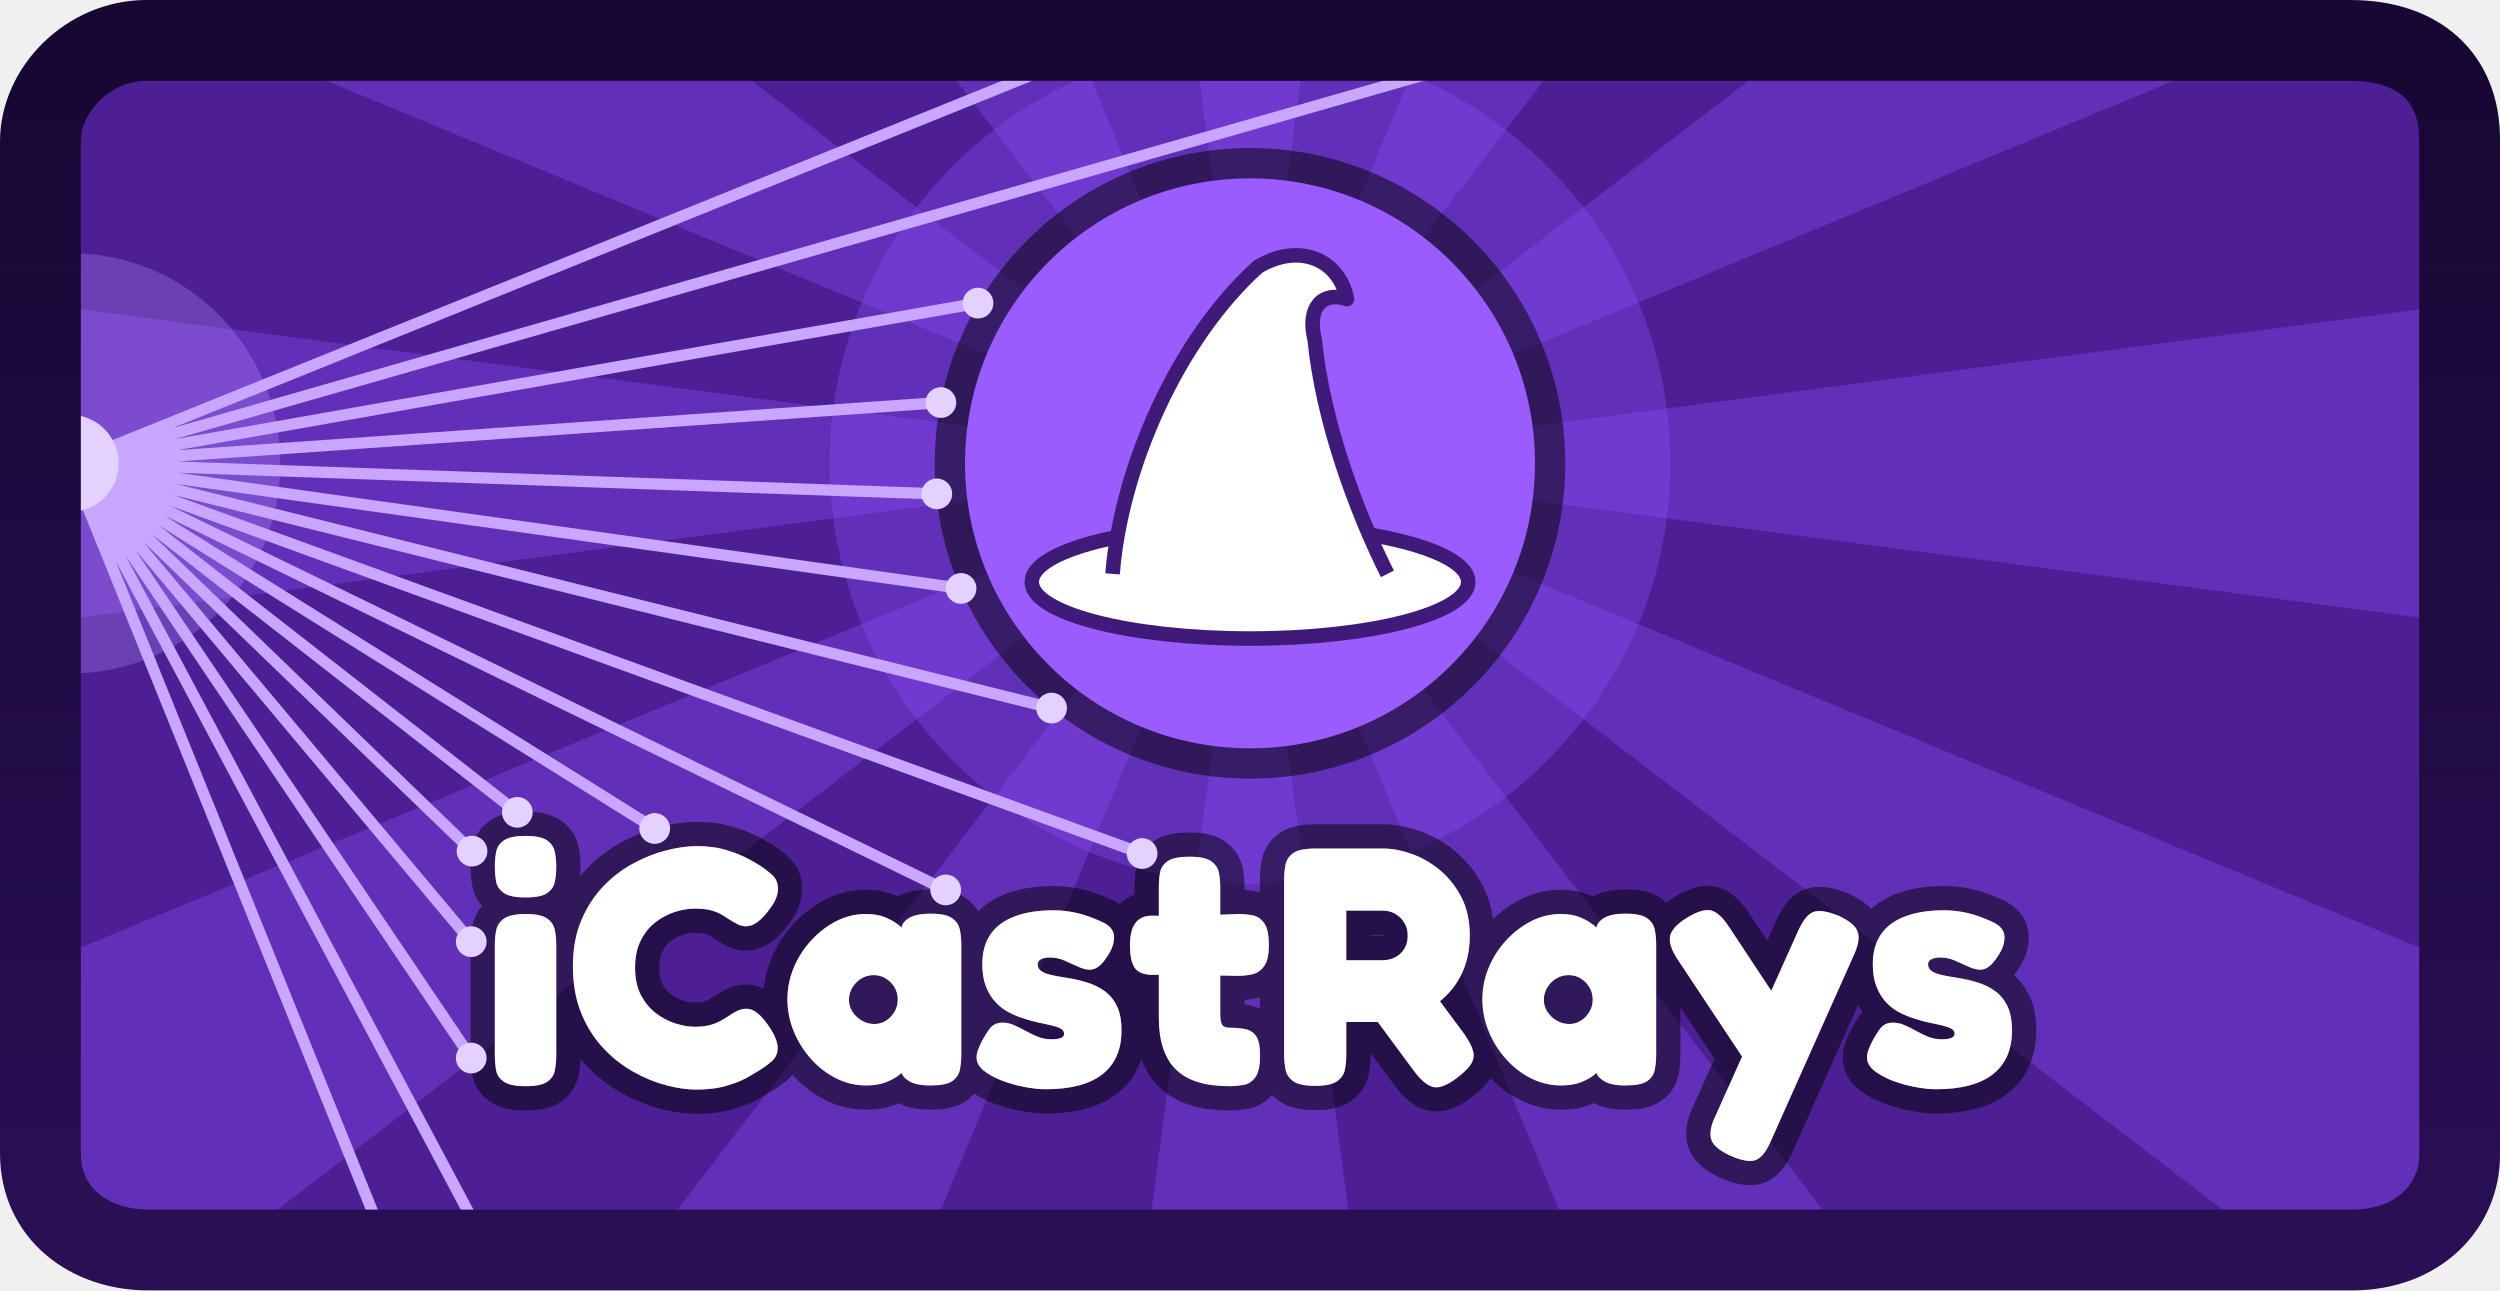
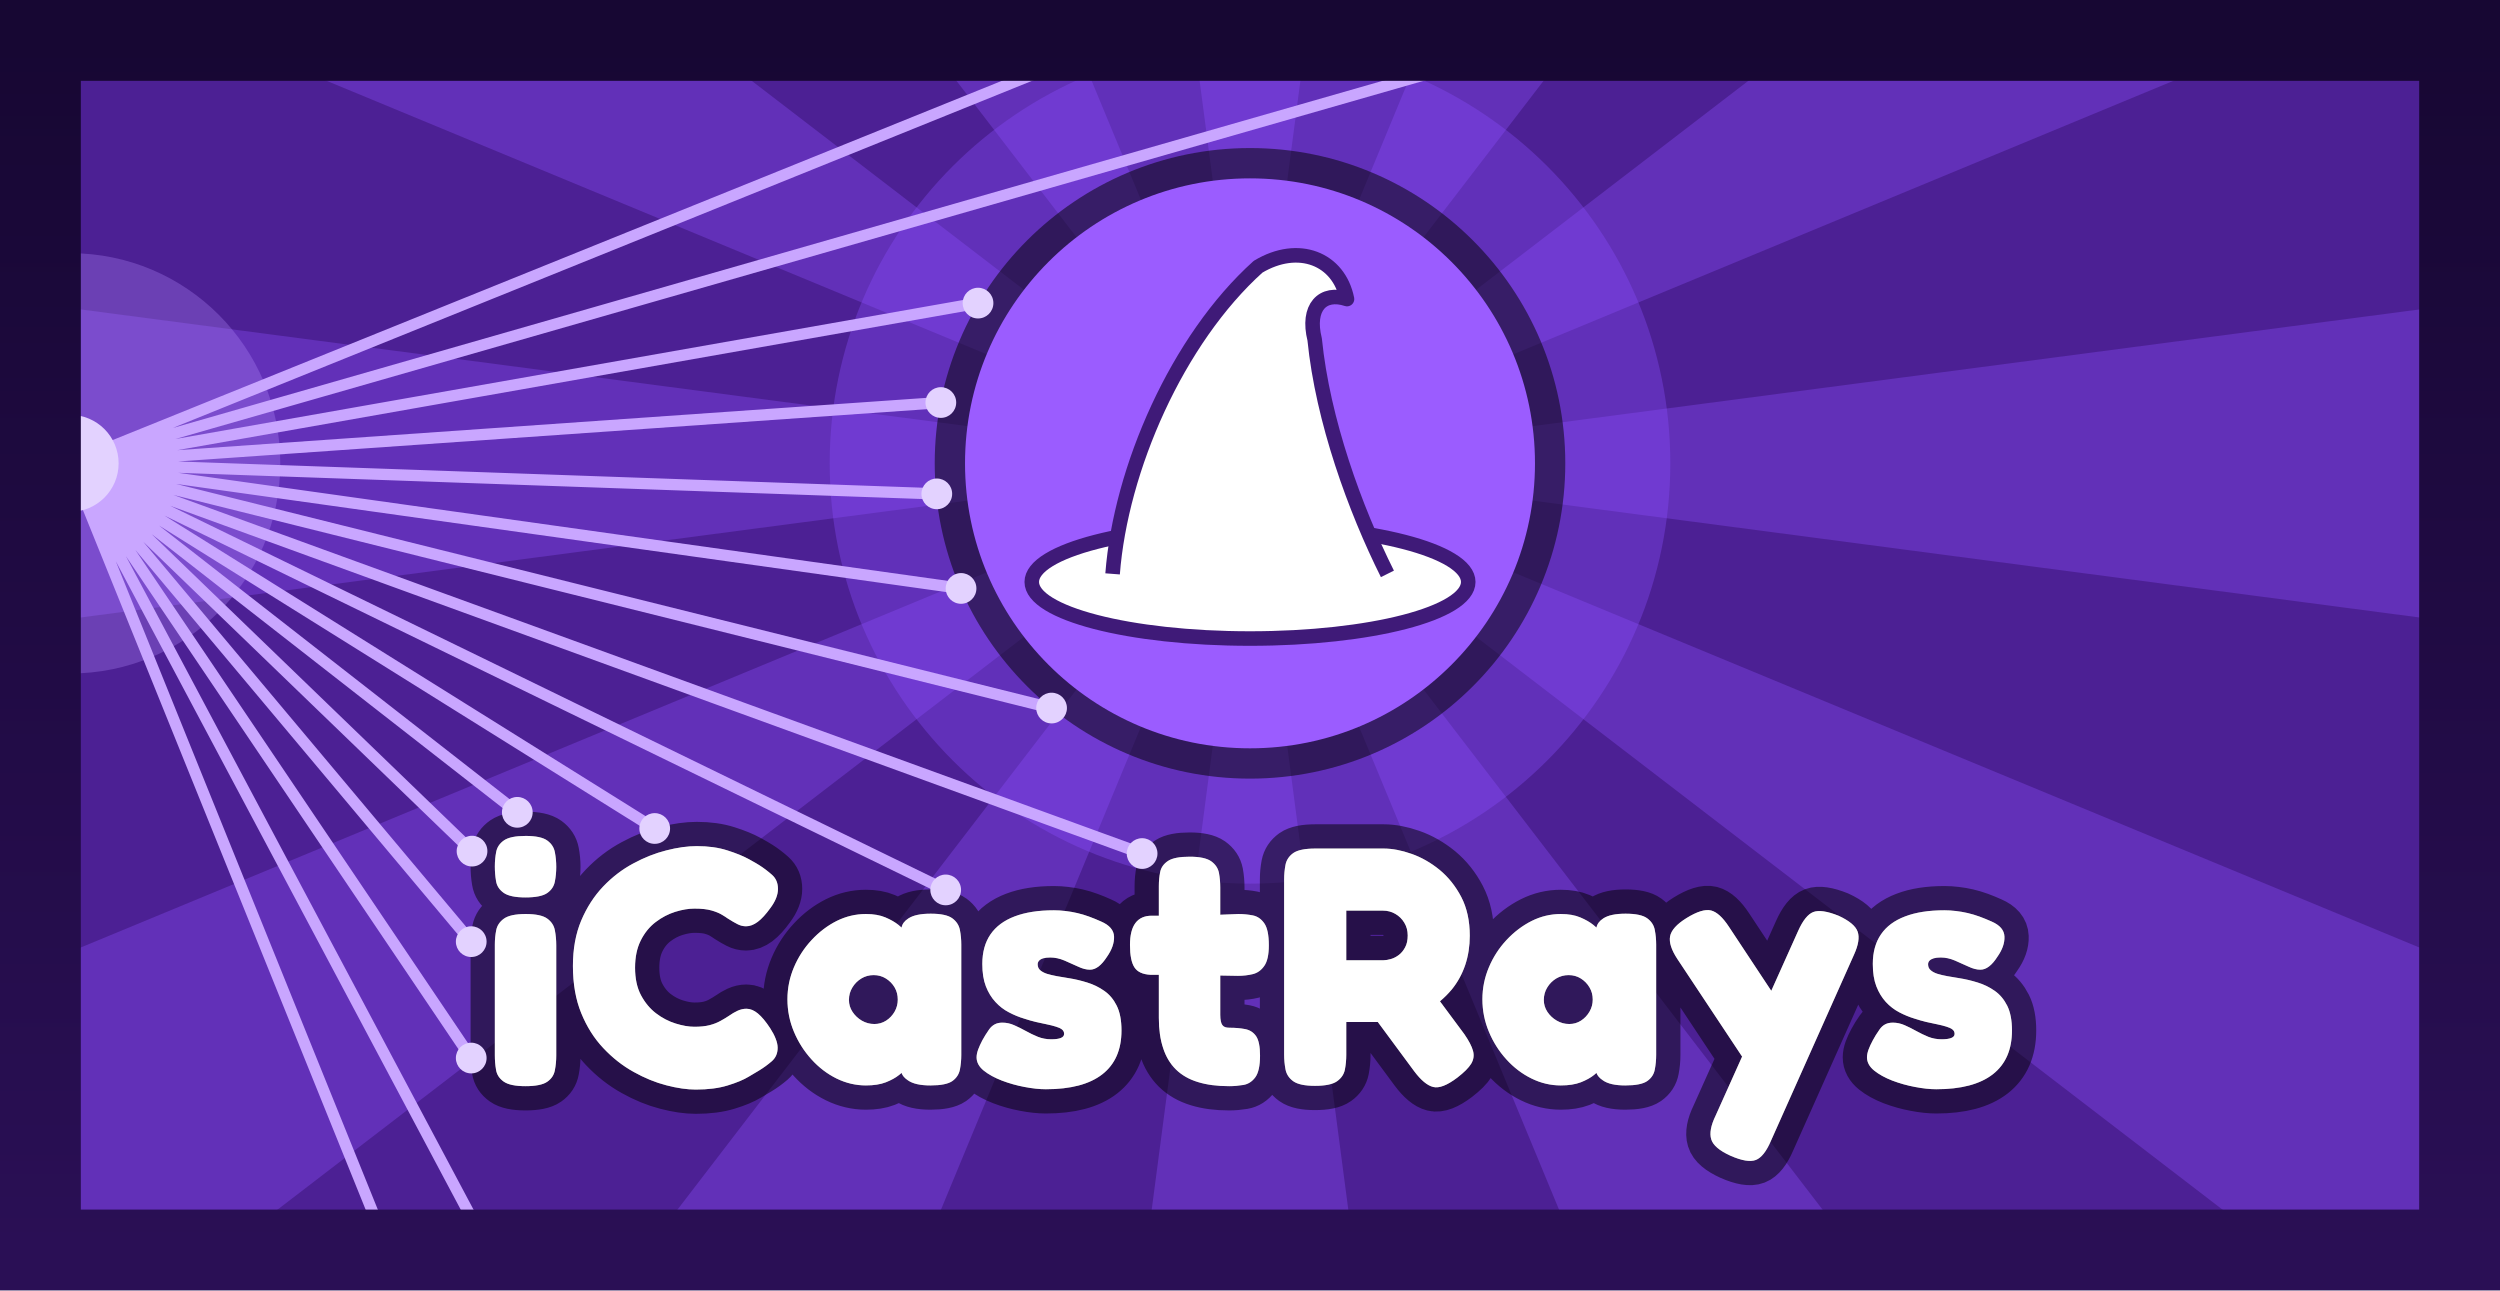
<svg xmlns="http://www.w3.org/2000/svg" width="309.297" height="159.649" viewBox="0 0 309.297 159.649">
  <defs>
    <linearGradient x1="240" y1="254.824" x2="240" y2="105.176" gradientUnits="userSpaceOnUse" id="a">
      <stop offset="0" stop-color="#2a0f55" />
      <stop offset="1" stop-color="#170733" />
    </linearGradient>
  </defs>
  <g stroke-miterlimit="10" stroke-linejoin="round">
    <clipPath id="c">
      <path d="M8.675 152.324v-145h291.948v145z" />
    </clipPath>
    <g clip-path="url(#c)">
      <path d="M8.675 152.324v-145h291.948v145z" fill="#4c2094" />
      <path d="M154.649 57.324L120.7 -200.5L188.6 -200.5zM154.649 57.324L254.1 -182.9L312.9 -148.9zM154.649 57.324L360.9 -101.0L394.9 -42.2zM154.649 57.324L412.4 23.4L412.4 91.3zM154.649 57.324L394.9 156.8L360.9 215.6zM154.649 57.324L312.9 263.6L254.1 297.5zM154.649 57.324L188.6 315.1L120.7 315.1zM154.649 57.324L55.2 297.5L-3.6 263.6zM154.649 57.324L-51.6 215.6L-85.6 156.8zM154.649 57.324L-103.1 91.3L-103.1 23.4zM154.649 57.324L-85.6 -42.2L-51.6 -101.0zM154.649 57.324L-3.6 -148.9L55.2 -182.9z" fill="#6230b8" />
      <circle cx="154.649" cy="57.324" r="52" fill="#8a4dff" opacity=".35" />
      <circle cx="8.675" cy="57.324" r="26" fill="#b58cff" opacity=".3" />
      <path d="M8.675 57.324L132.5 7.3M8.675 57.324L183.0 7.3M8.675 57.324L121.0 37.5M8.675 57.324L116.4 49.8M8.675 57.324L115.9 61.1M8.675 57.324L118.9 72.8M8.675 57.324L130.1 87.6M8.675 57.324L141.3 105.6M8.675 57.324L117.0 110.1M8.675 57.324L81.0 102.5M8.675 57.324L64.0 100.5M8.675 57.324L58.4 105.3M8.675 57.324L58.3 116.5M8.675 57.324L58.3 130.9M8.675 57.324L59.2 152.3M8.675 57.324L47.1 152.4" stroke="#c9a6ff" stroke-width="1.4" stroke-linecap="round" fill="none" />
      <circle cx="8.675" cy="57.324" r="6" fill="#e3d2ff" />
    </g>
-     <path d="M90.351 117.671c0-6.399 5.916-12.495 13.12-12.495h272.61c8.613 0 13.568 4.643 13.568 12.246v125.705c0 6.04-4.86 11.697-13.32 11.697H103.72c-7.328 0-13.369-4.523-13.369-11.947z" fill="none" stroke="url(#a)" stroke-width="10" transform="translate(-85.351 -100.176)" />
+     <path d="M85.351 100.176H394.649V259.824H85.351zM95.351 110.176V249.824H384.649V110.176z" fill="url(#a)" fill-rule="evenodd" transform="translate(-85.351 -100.176)" />
    <path d="M189.906 57.324c0 19.463-15.794 35.257-35.257 35.257s-35.257-15.794-35.257-35.257 15.794-35.257 35.257-35.257 35.257 15.794 35.257 35.257z" fill="none" stroke-opacity=".506" stroke="#000" stroke-width="7.5" />
    <path d="M189.906 57.324c0 19.463-15.794 35.257-35.257 35.257s-35.257-15.794-35.257-35.257 15.794-35.257 35.257-35.257 35.257 15.794 35.257 35.257" fill="#9b5cff" />
    <g transform="translate(154.649 60)" stroke="#3f1a78" stroke-width="1.8" stroke-linejoin="round">
      <ellipse cy="12" rx="27" ry="7" fill="#fff" />
      <path d="M-17 11C-16-2-9-18 1-27c5-3 10-1 11 4-3-1-5 1-4 5 1 10 5 21 9 29z" fill="#fff" stroke="none" />
      <path d="M-17 11C-16-2-9-18 1-27c5-3 10-1 11 4-3-1-5 1-4 5 1 10 5 21 9 29" fill="none" />
    </g>
    <path d="M65 134.38Q63.11 134.38 62.31 133.81Q61.51 133.24 61.37 132.36Q61.22 131.48 61.22 130.56V116.86Q61.22 115.94 61.39 115.08Q61.56 114.22 62.35 113.65Q63.15 113.08 65.04 113.08Q66.93 113.08 67.71 113.65Q68.49 114.22 68.65 115.1Q68.82 115.98 68.82 116.95V130.6Q68.82 131.52 68.65 132.4Q68.49 133.29 67.71 133.83Q66.93 134.38 65 134.38ZM65 111.03Q63.11 111.03 62.31 110.46Q61.51 109.89 61.37 109.01Q61.22 108.13 61.22 107.2Q61.22 106.24 61.39 105.38Q61.56 104.52 62.35 103.97Q63.15 103.42 65.04 103.42Q66.93 103.42 67.71 103.99Q68.49 104.56 68.65 105.44Q68.82 106.32 68.82 107.25Q68.82 108.17 68.65 109.05Q68.49 109.93 67.71 110.48Q66.93 111.03 65 111.03ZM86.08 134.8Q84.45 134.8 82.43 134.27Q80.41 133.75 78.38 132.61Q76.34 131.48 74.64 129.67Q72.94 127.87 71.91 125.35Q70.88 122.83 70.88 119.51Q70.88 116.32 71.91 113.88Q72.94 111.45 74.62 109.68Q76.3 107.92 78.34 106.83Q80.37 105.73 82.43 105.21Q84.49 104.68 86.21 104.68Q88.35 104.68 89.99 105.21Q91.63 105.73 92.66 106.3Q93.69 106.87 93.94 107.04Q94.78 107.58 95.51 108.23Q96.25 108.88 96.25 109.98Q96.25 110.52 96.02 111.11Q95.79 111.7 95.32 112.33Q94.48 113.5 93.75 114.05Q93.01 114.6 92.3 114.6Q91.75 114.6 91.25 114.34Q90.75 114.09 90.03 113.63Q89.74 113.42 89.28 113.15Q88.81 112.87 88.02 112.64Q87.22 112.41 85.92 112.41Q84.82 112.41 83.54 112.81Q82.26 113.21 81.13 114.07Q79.99 114.93 79.28 116.34Q78.57 117.75 78.57 119.72Q78.57 121.74 79.3 123.12Q80.04 124.51 81.17 125.37Q82.3 126.23 83.59 126.63Q84.87 127.03 85.92 127.03Q87.01 127.03 87.76 126.84Q88.52 126.65 89.13 126.31Q89.74 125.98 90.24 125.64Q90.7 125.31 91.25 125.05Q91.8 124.8 92.34 124.8Q93.06 124.8 93.77 125.39Q94.48 125.98 95.28 127.2Q95.74 127.91 95.97 128.52Q96.21 129.13 96.21 129.63Q96.21 130.68 95.47 131.31Q94.74 131.94 93.9 132.45Q93.6 132.61 92.64 133.2Q91.67 133.79 90.03 134.29Q88.39 134.8 86.08 134.8ZM115.11 134.29Q113.22 134.29 112.33 133.66Q111.7 133.24 111.54 132.74Q111.41 132.87 111.24 132.99Q110.61 133.5 109.6 133.9Q108.6 134.29 107.13 134.29Q105.24 134.29 103.49 133.43Q101.75 132.57 100.39 131.06Q99.02 129.55 98.22 127.64Q97.42 125.73 97.42 123.63Q97.42 121.57 98.22 119.68Q99.02 117.79 100.41 116.3Q101.79 114.81 103.51 113.94Q105.24 113.08 107.13 113.08Q108.55 113.08 109.54 113.5Q110.53 113.92 111.16 114.43Q111.37 114.6 111.54 114.76Q111.66 114.09 112.38 113.63Q113.26 113.04 115.15 113.04Q117.04 113.04 117.82 113.61Q118.59 114.18 118.76 115.06Q118.93 115.94 118.93 116.86V130.51Q118.93 131.44 118.76 132.32Q118.59 133.2 117.82 133.75Q117.04 134.29 115.11 134.29ZM108.18 126.69Q108.97 126.69 109.63 126.27Q110.28 125.85 110.68 125.16Q111.07 124.47 111.07 123.67Q111.07 122.83 110.68 122.16Q110.28 121.48 109.6 121.06Q108.93 120.64 108.09 120.64Q107.25 120.64 106.56 121.06Q105.87 121.48 105.45 122.18Q105.03 122.87 105.03 123.71Q105.03 124.51 105.47 125.18Q105.91 125.85 106.62 126.27Q107.34 126.69 108.18 126.69ZM129.39 134.76Q128.21 134.76 126.76 134.48Q125.31 134.21 123.95 133.69Q122.58 133.16 121.7 132.45Q120.82 131.73 120.82 130.81Q120.82 130.39 121.01 129.86Q121.2 129.34 121.53 128.71Q121.87 128.08 122.37 127.36Q122.67 126.94 123.07 126.73Q123.46 126.52 124.01 126.52Q124.77 126.52 125.48 126.84Q126.19 127.15 126.91 127.55Q127.62 127.95 128.4 128.27Q129.18 128.58 130.06 128.58Q130.86 128.58 131.26 128.41Q131.65 128.25 131.65 127.91Q131.65 127.57 131.38 127.36Q131.11 127.15 130.62 127.01Q130.14 126.86 129.51 126.73Q128.88 126.61 128.17 126.44Q127.45 126.27 126.7 126.02Q125.73 125.73 124.81 125.24Q123.88 124.76 123.15 123.96Q122.41 123.16 121.97 122.03Q121.53 120.9 121.53 119.26Q121.53 117.07 122.54 115.6Q123.55 114.13 125.52 113.38Q127.5 112.62 130.39 112.62Q131.11 112.62 131.82 112.71Q132.54 112.79 133.27 112.96Q134.01 113.13 134.74 113.4Q135.48 113.67 136.23 114.01Q137.79 114.68 137.83 115.88Q137.87 117.07 136.95 118.38Q136.44 119.17 135.92 119.57Q135.39 119.97 134.85 119.97Q134.17 119.97 133.38 119.59Q132.58 119.22 131.7 118.84Q130.81 118.46 129.93 118.46Q129.43 118.46 129.07 118.56Q128.71 118.67 128.55 118.86Q128.38 119.05 128.38 119.3Q128.38 119.76 128.69 120.03Q129.01 120.31 129.53 120.48Q130.06 120.64 130.75 120.77Q131.44 120.9 132.24 121.02Q133.33 121.19 134.49 121.55Q135.64 121.9 136.61 122.58Q137.58 123.25 138.16 124.42Q138.75 125.6 138.75 127.49Q138.75 131.06 136.38 132.91Q134.01 134.76 129.39 134.76ZM152.07 134.38Q149.84 134.38 148.2 133.87Q146.56 133.37 145.49 132.32Q144.42 131.27 143.9 129.67Q143.37 128.08 143.37 125.94V120.6H142.32Q140.89 120.52 140.35 119.68Q139.8 118.84 139.8 116.91Q139.8 115.1 140.47 114.2Q141.15 113.29 142.49 113.29H143.37V109.64Q143.37 108.67 143.54 107.86Q143.71 107.04 144.51 106.51Q145.3 105.99 147.19 105.99Q149.04 105.99 149.84 106.55Q150.64 107.12 150.81 108Q150.97 108.88 150.97 109.81V113.17L153.2 113.08Q154.12 113.08 154.99 113.25Q155.85 113.42 156.41 114.22Q156.98 115.02 156.98 116.95Q156.98 118.71 156.41 119.51Q155.85 120.31 154.99 120.52Q154.12 120.73 153.16 120.73L150.97 120.69V125.56Q150.97 126.02 151.04 126.34Q151.1 126.65 151.23 126.82Q151.35 126.99 151.56 127.07Q151.77 127.15 152.11 127.15Q153.2 127.15 154.06 127.32Q154.92 127.49 155.41 128.2Q155.89 128.92 155.89 130.6Q155.89 132.49 155.3 133.29Q154.71 134.08 153.83 134.23Q152.95 134.38 152.07 134.38ZM162.69 134.34Q160.8 134.34 160 133.77Q159.21 133.2 159.04 132.3Q158.87 131.4 158.87 130.47V108.8Q158.87 107.88 159.04 106.99Q159.21 106.11 160 105.54Q160.8 104.98 162.73 104.98H171.18Q172.77 104.98 174.62 105.63Q176.47 106.28 178.11 107.62Q179.74 108.97 180.79 110.98Q181.84 113 181.84 115.77Q181.84 117.7 181.28 119.38Q180.71 121.06 179.62 122.41Q178.95 123.21 178.15 123.88L181.17 127.95Q182.01 129.17 182.24 130.01Q182.47 130.85 182.01 131.61Q181.55 132.36 180.29 133.33Q178.4 134.76 177.31 134.48Q176.22 134.21 174.96 132.53L170.46 126.44H166.56V130.51Q166.56 131.44 166.39 132.32Q166.22 133.2 165.42 133.77Q164.62 134.34 162.69 134.34ZM166.56 118.8H171.18Q171.55 118.8 172.08 118.65Q172.6 118.5 173.07 118.14Q173.53 117.79 173.84 117.2Q174.16 116.61 174.16 115.73Q174.16 114.85 173.74 114.16Q173.32 113.46 172.62 113.06Q171.93 112.66 171.09 112.66H166.56ZM201.08 134.29Q199.19 134.29 198.31 133.66Q197.68 133.24 197.51 132.74Q197.38 132.87 197.22 132.99Q196.59 133.5 195.58 133.9Q194.57 134.29 193.1 134.29Q191.21 134.29 189.47 133.43Q187.72 132.57 186.36 131.06Q184.99 129.55 184.2 127.64Q183.4 125.73 183.4 123.63Q183.4 121.57 184.2 119.68Q184.99 117.79 186.38 116.3Q187.77 114.81 189.49 113.94Q191.21 113.08 193.1 113.08Q194.53 113.08 195.51 113.5Q196.5 113.92 197.13 114.43Q197.34 114.6 197.51 114.76Q197.64 114.09 198.35 113.63Q199.23 113.04 201.12 113.04Q203.01 113.04 203.79 113.61Q204.57 114.18 204.73 115.06Q204.9 115.94 204.9 116.86V130.51Q204.9 131.44 204.73 132.32Q204.57 133.2 203.79 133.75Q203.01 134.29 201.08 134.29ZM194.15 126.69Q194.95 126.69 195.6 126.27Q196.25 125.85 196.65 125.16Q197.05 124.47 197.05 123.67Q197.05 122.83 196.65 122.16Q196.25 121.48 195.58 121.06Q194.91 120.64 194.07 120.64Q193.23 120.64 192.53 121.06Q191.84 121.48 191.42 122.18Q191 122.87 191 123.71Q191 124.51 191.44 125.18Q191.88 125.85 192.6 126.27Q193.31 126.69 194.15 126.69ZM214.1 142.99Q212.04 142.06 211.71 140.95Q211.37 139.84 212.25 138.03L215.53 130.72L207.51 118.63Q206.41 116.95 206.62 115.84Q206.83 114.72 208.64 113.59Q210.61 112.37 211.69 112.64Q212.76 112.92 213.89 114.64L219.14 122.58L222.46 115.18Q223.34 113.21 224.35 112.83Q225.36 112.45 227.46 113.29Q229.47 114.22 229.83 115.27Q230.19 116.32 229.39 118.08L219.1 141.14Q218.26 143.11 217.23 143.51Q216.2 143.91 214.1 142.99ZM239.55 134.76Q238.38 134.76 236.93 134.48Q235.48 134.21 234.11 133.69Q232.75 133.16 231.87 132.45Q230.98 131.73 230.98 130.81Q230.98 130.39 231.17 129.86Q231.36 129.34 231.7 128.71Q232.03 128.08 232.54 127.36Q232.83 126.94 233.23 126.73Q233.63 126.52 234.18 126.52Q234.93 126.52 235.65 126.84Q236.36 127.15 237.07 127.55Q237.79 127.95 238.56 128.27Q239.34 128.58 240.22 128.58Q241.02 128.58 241.42 128.41Q241.82 128.25 241.82 127.91Q241.82 127.57 241.55 127.36Q241.27 127.15 240.79 127.01Q240.31 126.86 239.68 126.73Q239.05 126.61 238.33 126.44Q237.62 126.27 236.86 126.02Q235.9 125.73 234.97 125.24Q234.05 124.76 233.31 123.96Q232.58 123.16 232.14 122.03Q231.7 120.9 231.7 119.26Q231.7 117.07 232.71 115.6Q233.71 114.13 235.69 113.38Q237.66 112.62 240.56 112.62Q241.27 112.62 241.99 112.71Q242.7 112.79 243.44 112.96Q244.17 113.13 244.91 113.4Q245.64 113.67 246.4 114.01Q247.95 114.68 247.99 115.88Q248.04 117.07 247.11 118.38Q246.61 119.17 246.08 119.57Q245.56 119.97 245.01 119.97Q244.34 119.97 243.54 119.59Q242.74 119.22 241.86 118.84Q240.98 118.46 240.1 118.46Q239.59 118.46 239.24 118.56Q238.88 118.67 238.71 118.86Q238.54 119.05 238.54 119.3Q238.54 119.76 238.86 120.03Q239.17 120.31 239.7 120.48Q240.22 120.64 240.92 120.77Q241.61 120.9 242.41 121.02Q243.5 121.19 244.66 121.55Q245.81 121.9 246.78 122.58Q247.74 123.25 248.33 124.42Q248.92 125.6 248.92 127.49Q248.92 131.06 246.55 132.91Q244.17 134.76 239.55 134.76Z" fill="#fff" stroke-opacity=".506" stroke="#000" stroke-width="6" stroke-linejoin="round" />
    <path d="M65 134.38Q63.11 134.38 62.31 133.81Q61.51 133.24 61.37 132.36Q61.22 131.48 61.22 130.56V116.86Q61.22 115.94 61.39 115.08Q61.56 114.22 62.35 113.65Q63.15 113.08 65.04 113.08Q66.93 113.08 67.71 113.65Q68.49 114.22 68.65 115.1Q68.82 115.98 68.82 116.95V130.6Q68.82 131.52 68.65 132.4Q68.49 133.29 67.71 133.83Q66.93 134.38 65 134.38ZM65 111.03Q63.11 111.03 62.31 110.46Q61.51 109.89 61.37 109.01Q61.22 108.13 61.22 107.2Q61.22 106.24 61.39 105.38Q61.56 104.52 62.35 103.97Q63.15 103.42 65.04 103.42Q66.93 103.42 67.71 103.99Q68.49 104.56 68.65 105.44Q68.82 106.32 68.82 107.25Q68.82 108.17 68.65 109.05Q68.49 109.93 67.71 110.48Q66.93 111.03 65 111.03ZM86.08 134.8Q84.45 134.8 82.43 134.27Q80.41 133.75 78.38 132.61Q76.34 131.48 74.64 129.67Q72.94 127.87 71.91 125.35Q70.88 122.83 70.88 119.51Q70.88 116.32 71.91 113.88Q72.94 111.45 74.62 109.68Q76.3 107.92 78.34 106.83Q80.37 105.73 82.43 105.21Q84.49 104.68 86.21 104.68Q88.35 104.68 89.99 105.21Q91.63 105.73 92.66 106.3Q93.69 106.87 93.94 107.04Q94.78 107.58 95.51 108.23Q96.25 108.88 96.25 109.98Q96.25 110.52 96.02 111.11Q95.79 111.7 95.32 112.33Q94.48 113.5 93.75 114.05Q93.01 114.6 92.3 114.6Q91.75 114.6 91.25 114.34Q90.75 114.09 90.03 113.63Q89.74 113.42 89.28 113.15Q88.81 112.87 88.02 112.64Q87.22 112.41 85.92 112.41Q84.82 112.41 83.54 112.81Q82.26 113.21 81.13 114.07Q79.99 114.93 79.28 116.34Q78.57 117.75 78.57 119.72Q78.57 121.74 79.3 123.12Q80.04 124.51 81.17 125.37Q82.3 126.23 83.59 126.63Q84.87 127.03 85.92 127.03Q87.01 127.03 87.76 126.84Q88.52 126.65 89.13 126.31Q89.74 125.98 90.24 125.64Q90.7 125.31 91.25 125.05Q91.8 124.8 92.34 124.8Q93.06 124.8 93.77 125.39Q94.48 125.98 95.28 127.2Q95.74 127.91 95.97 128.52Q96.21 129.13 96.21 129.63Q96.21 130.68 95.47 131.31Q94.74 131.94 93.9 132.45Q93.6 132.61 92.64 133.2Q91.67 133.79 90.03 134.29Q88.39 134.8 86.08 134.8ZM115.11 134.29Q113.22 134.29 112.33 133.66Q111.7 133.24 111.54 132.74Q111.41 132.87 111.24 132.99Q110.61 133.5 109.6 133.9Q108.6 134.29 107.13 134.29Q105.24 134.29 103.49 133.43Q101.75 132.57 100.39 131.06Q99.02 129.55 98.22 127.64Q97.42 125.73 97.42 123.63Q97.42 121.57 98.22 119.68Q99.02 117.79 100.41 116.3Q101.79 114.81 103.51 113.94Q105.24 113.08 107.13 113.08Q108.55 113.08 109.54 113.5Q110.53 113.92 111.16 114.43Q111.37 114.6 111.54 114.76Q111.66 114.09 112.38 113.63Q113.26 113.04 115.15 113.04Q117.04 113.04 117.82 113.61Q118.59 114.18 118.76 115.06Q118.93 115.94 118.93 116.86V130.51Q118.93 131.44 118.76 132.32Q118.59 133.2 117.82 133.75Q117.04 134.29 115.11 134.29ZM108.18 126.69Q108.97 126.69 109.63 126.27Q110.28 125.85 110.68 125.16Q111.07 124.47 111.07 123.67Q111.07 122.83 110.68 122.16Q110.28 121.48 109.6 121.06Q108.93 120.64 108.09 120.64Q107.25 120.64 106.56 121.06Q105.87 121.48 105.45 122.18Q105.03 122.87 105.03 123.71Q105.03 124.51 105.47 125.18Q105.91 125.85 106.62 126.27Q107.34 126.69 108.18 126.69ZM129.39 134.76Q128.21 134.76 126.76 134.48Q125.31 134.21 123.95 133.69Q122.58 133.16 121.7 132.45Q120.82 131.73 120.82 130.81Q120.82 130.39 121.01 129.86Q121.2 129.34 121.53 128.71Q121.87 128.08 122.37 127.36Q122.67 126.94 123.07 126.73Q123.46 126.52 124.01 126.52Q124.77 126.52 125.48 126.84Q126.19 127.15 126.91 127.55Q127.62 127.95 128.4 128.27Q129.18 128.58 130.06 128.58Q130.86 128.58 131.26 128.41Q131.65 128.25 131.65 127.91Q131.65 127.57 131.38 127.36Q131.11 127.15 130.62 127.01Q130.14 126.86 129.51 126.73Q128.88 126.61 128.17 126.44Q127.45 126.27 126.7 126.02Q125.73 125.73 124.81 125.24Q123.88 124.76 123.15 123.96Q122.41 123.16 121.97 122.03Q121.53 120.9 121.53 119.26Q121.53 117.07 122.54 115.6Q123.55 114.13 125.52 113.38Q127.5 112.62 130.39 112.62Q131.11 112.62 131.82 112.71Q132.54 112.79 133.27 112.96Q134.01 113.13 134.74 113.4Q135.48 113.67 136.23 114.01Q137.79 114.68 137.83 115.88Q137.87 117.07 136.95 118.38Q136.44 119.17 135.92 119.57Q135.39 119.97 134.85 119.97Q134.17 119.97 133.38 119.59Q132.58 119.22 131.7 118.84Q130.81 118.46 129.93 118.46Q129.43 118.46 129.07 118.56Q128.71 118.67 128.55 118.86Q128.38 119.05 128.38 119.3Q128.38 119.76 128.69 120.03Q129.01 120.31 129.53 120.48Q130.06 120.64 130.75 120.77Q131.44 120.9 132.24 121.02Q133.33 121.19 134.49 121.55Q135.64 121.9 136.61 122.58Q137.58 123.25 138.16 124.42Q138.75 125.6 138.75 127.49Q138.75 131.06 136.38 132.91Q134.01 134.76 129.39 134.76ZM152.07 134.38Q149.84 134.38 148.2 133.87Q146.56 133.37 145.49 132.32Q144.42 131.27 143.9 129.67Q143.37 128.08 143.37 125.94V120.6H142.32Q140.89 120.52 140.35 119.68Q139.8 118.84 139.8 116.91Q139.8 115.1 140.47 114.2Q141.15 113.29 142.49 113.29H143.37V109.64Q143.37 108.67 143.54 107.86Q143.71 107.04 144.51 106.51Q145.3 105.99 147.19 105.99Q149.04 105.99 149.84 106.55Q150.64 107.12 150.81 108Q150.97 108.88 150.97 109.81V113.17L153.2 113.08Q154.12 113.08 154.99 113.25Q155.85 113.42 156.41 114.22Q156.98 115.02 156.98 116.95Q156.98 118.71 156.41 119.51Q155.85 120.31 154.99 120.52Q154.12 120.73 153.16 120.73L150.97 120.69V125.56Q150.97 126.02 151.04 126.34Q151.1 126.65 151.23 126.82Q151.35 126.99 151.56 127.07Q151.77 127.15 152.11 127.15Q153.2 127.15 154.06 127.32Q154.92 127.49 155.41 128.2Q155.89 128.92 155.89 130.6Q155.89 132.49 155.3 133.29Q154.71 134.08 153.83 134.23Q152.95 134.38 152.07 134.38ZM162.69 134.34Q160.8 134.34 160 133.77Q159.21 133.2 159.04 132.3Q158.87 131.4 158.87 130.47V108.8Q158.87 107.88 159.04 106.99Q159.21 106.11 160 105.54Q160.8 104.98 162.73 104.98H171.18Q172.77 104.98 174.62 105.63Q176.47 106.28 178.11 107.62Q179.74 108.97 180.79 110.98Q181.84 113 181.84 115.77Q181.84 117.7 181.28 119.38Q180.71 121.06 179.62 122.41Q178.95 123.21 178.15 123.88L181.17 127.95Q182.01 129.17 182.24 130.01Q182.47 130.85 182.01 131.61Q181.55 132.36 180.29 133.33Q178.4 134.76 177.31 134.48Q176.22 134.21 174.96 132.53L170.46 126.44H166.56V130.51Q166.56 131.44 166.39 132.32Q166.22 133.2 165.42 133.77Q164.62 134.34 162.69 134.34ZM166.56 118.8H171.18Q171.55 118.8 172.08 118.65Q172.6 118.5 173.07 118.14Q173.53 117.79 173.84 117.2Q174.16 116.61 174.16 115.73Q174.16 114.85 173.74 114.16Q173.32 113.46 172.62 113.06Q171.93 112.66 171.09 112.66H166.56ZM201.08 134.29Q199.19 134.29 198.31 133.66Q197.68 133.24 197.51 132.74Q197.38 132.87 197.22 132.99Q196.59 133.5 195.58 133.9Q194.57 134.29 193.1 134.29Q191.21 134.29 189.47 133.43Q187.72 132.57 186.36 131.06Q184.99 129.55 184.2 127.64Q183.4 125.73 183.4 123.63Q183.4 121.57 184.2 119.68Q184.99 117.79 186.38 116.3Q187.77 114.81 189.49 113.94Q191.21 113.08 193.1 113.08Q194.53 113.08 195.51 113.5Q196.5 113.92 197.13 114.43Q197.34 114.6 197.51 114.76Q197.64 114.09 198.35 113.63Q199.23 113.04 201.12 113.04Q203.01 113.04 203.79 113.61Q204.57 114.18 204.73 115.06Q204.9 115.94 204.9 116.86V130.51Q204.9 131.44 204.73 132.32Q204.57 133.2 203.79 133.75Q203.01 134.29 201.08 134.29ZM194.15 126.69Q194.95 126.69 195.6 126.27Q196.25 125.85 196.65 125.16Q197.05 124.47 197.05 123.67Q197.05 122.83 196.65 122.16Q196.25 121.48 195.58 121.06Q194.91 120.64 194.07 120.64Q193.23 120.64 192.53 121.06Q191.84 121.48 191.42 122.18Q191 122.87 191 123.71Q191 124.51 191.44 125.18Q191.88 125.85 192.6 126.27Q193.31 126.69 194.15 126.69ZM214.1 142.99Q212.04 142.06 211.71 140.95Q211.37 139.84 212.25 138.03L215.53 130.72L207.51 118.63Q206.41 116.95 206.62 115.84Q206.83 114.72 208.64 113.59Q210.61 112.37 211.69 112.64Q212.76 112.92 213.89 114.64L219.14 122.58L222.46 115.18Q223.34 113.21 224.35 112.83Q225.36 112.45 227.46 113.29Q229.47 114.22 229.83 115.27Q230.19 116.32 229.39 118.08L219.1 141.14Q218.26 143.11 217.23 143.51Q216.2 143.91 214.1 142.99ZM239.55 134.76Q238.38 134.76 236.93 134.48Q235.48 134.21 234.11 133.69Q232.75 133.16 231.87 132.45Q230.98 131.73 230.98 130.81Q230.98 130.39 231.17 129.86Q231.36 129.34 231.7 128.71Q232.03 128.08 232.54 127.36Q232.83 126.94 233.23 126.73Q233.63 126.52 234.18 126.52Q234.93 126.52 235.65 126.84Q236.36 127.15 237.07 127.55Q237.79 127.95 238.56 128.27Q239.34 128.58 240.22 128.58Q241.02 128.58 241.42 128.41Q241.82 128.25 241.82 127.91Q241.82 127.57 241.55 127.36Q241.27 127.15 240.79 127.01Q240.31 126.86 239.68 126.73Q239.05 126.61 238.33 126.44Q237.62 126.27 236.86 126.02Q235.9 125.73 234.97 125.24Q234.05 124.76 233.31 123.96Q232.58 123.16 232.14 122.03Q231.7 120.9 231.7 119.26Q231.7 117.07 232.71 115.6Q233.71 114.13 235.69 113.38Q237.66 112.62 240.56 112.62Q241.27 112.62 241.99 112.71Q242.7 112.79 243.44 112.96Q244.17 113.13 244.91 113.4Q245.64 113.67 246.4 114.01Q247.95 114.68 247.99 115.88Q248.04 117.07 247.11 118.38Q246.61 119.17 246.08 119.57Q245.56 119.97 245.01 119.97Q244.34 119.97 243.54 119.59Q242.74 119.22 241.86 118.84Q240.98 118.46 240.1 118.46Q239.59 118.46 239.24 118.56Q238.88 118.67 238.71 118.86Q238.54 119.05 238.54 119.3Q238.54 119.76 238.86 120.03Q239.17 120.31 239.7 120.48Q240.22 120.64 240.92 120.77Q241.61 120.9 242.41 121.02Q243.5 121.19 244.66 121.55Q245.81 121.9 246.78 122.58Q247.74 123.25 248.33 124.42Q248.92 125.6 248.92 127.49Q248.92 131.06 246.55 132.91Q244.17 134.76 239.55 134.76Z" fill="#fff" />
  </g>
  <g id="hits" fill="#e3d2ff">
    <circle cx="121.0" cy="37.5" r="1.9" />
    <circle cx="116.4" cy="49.8" r="1.9" />
    <circle cx="115.9" cy="61.1" r="1.9" />
    <circle cx="118.9" cy="72.8" r="1.9" />
    <circle cx="130.1" cy="87.6" r="1.9" />
    <circle cx="141.3" cy="105.6" r="1.9" />
    <circle cx="117.0" cy="110.1" r="1.9" />
    <circle cx="81.0" cy="102.5" r="1.9" />
    <circle cx="64.0" cy="100.5" r="1.9" />
    <circle cx="58.4" cy="105.3" r="1.9" />
    <circle cx="58.3" cy="116.5" r="1.9" />
    <circle cx="58.3" cy="130.9" r="1.9" />
  </g>
</svg>
